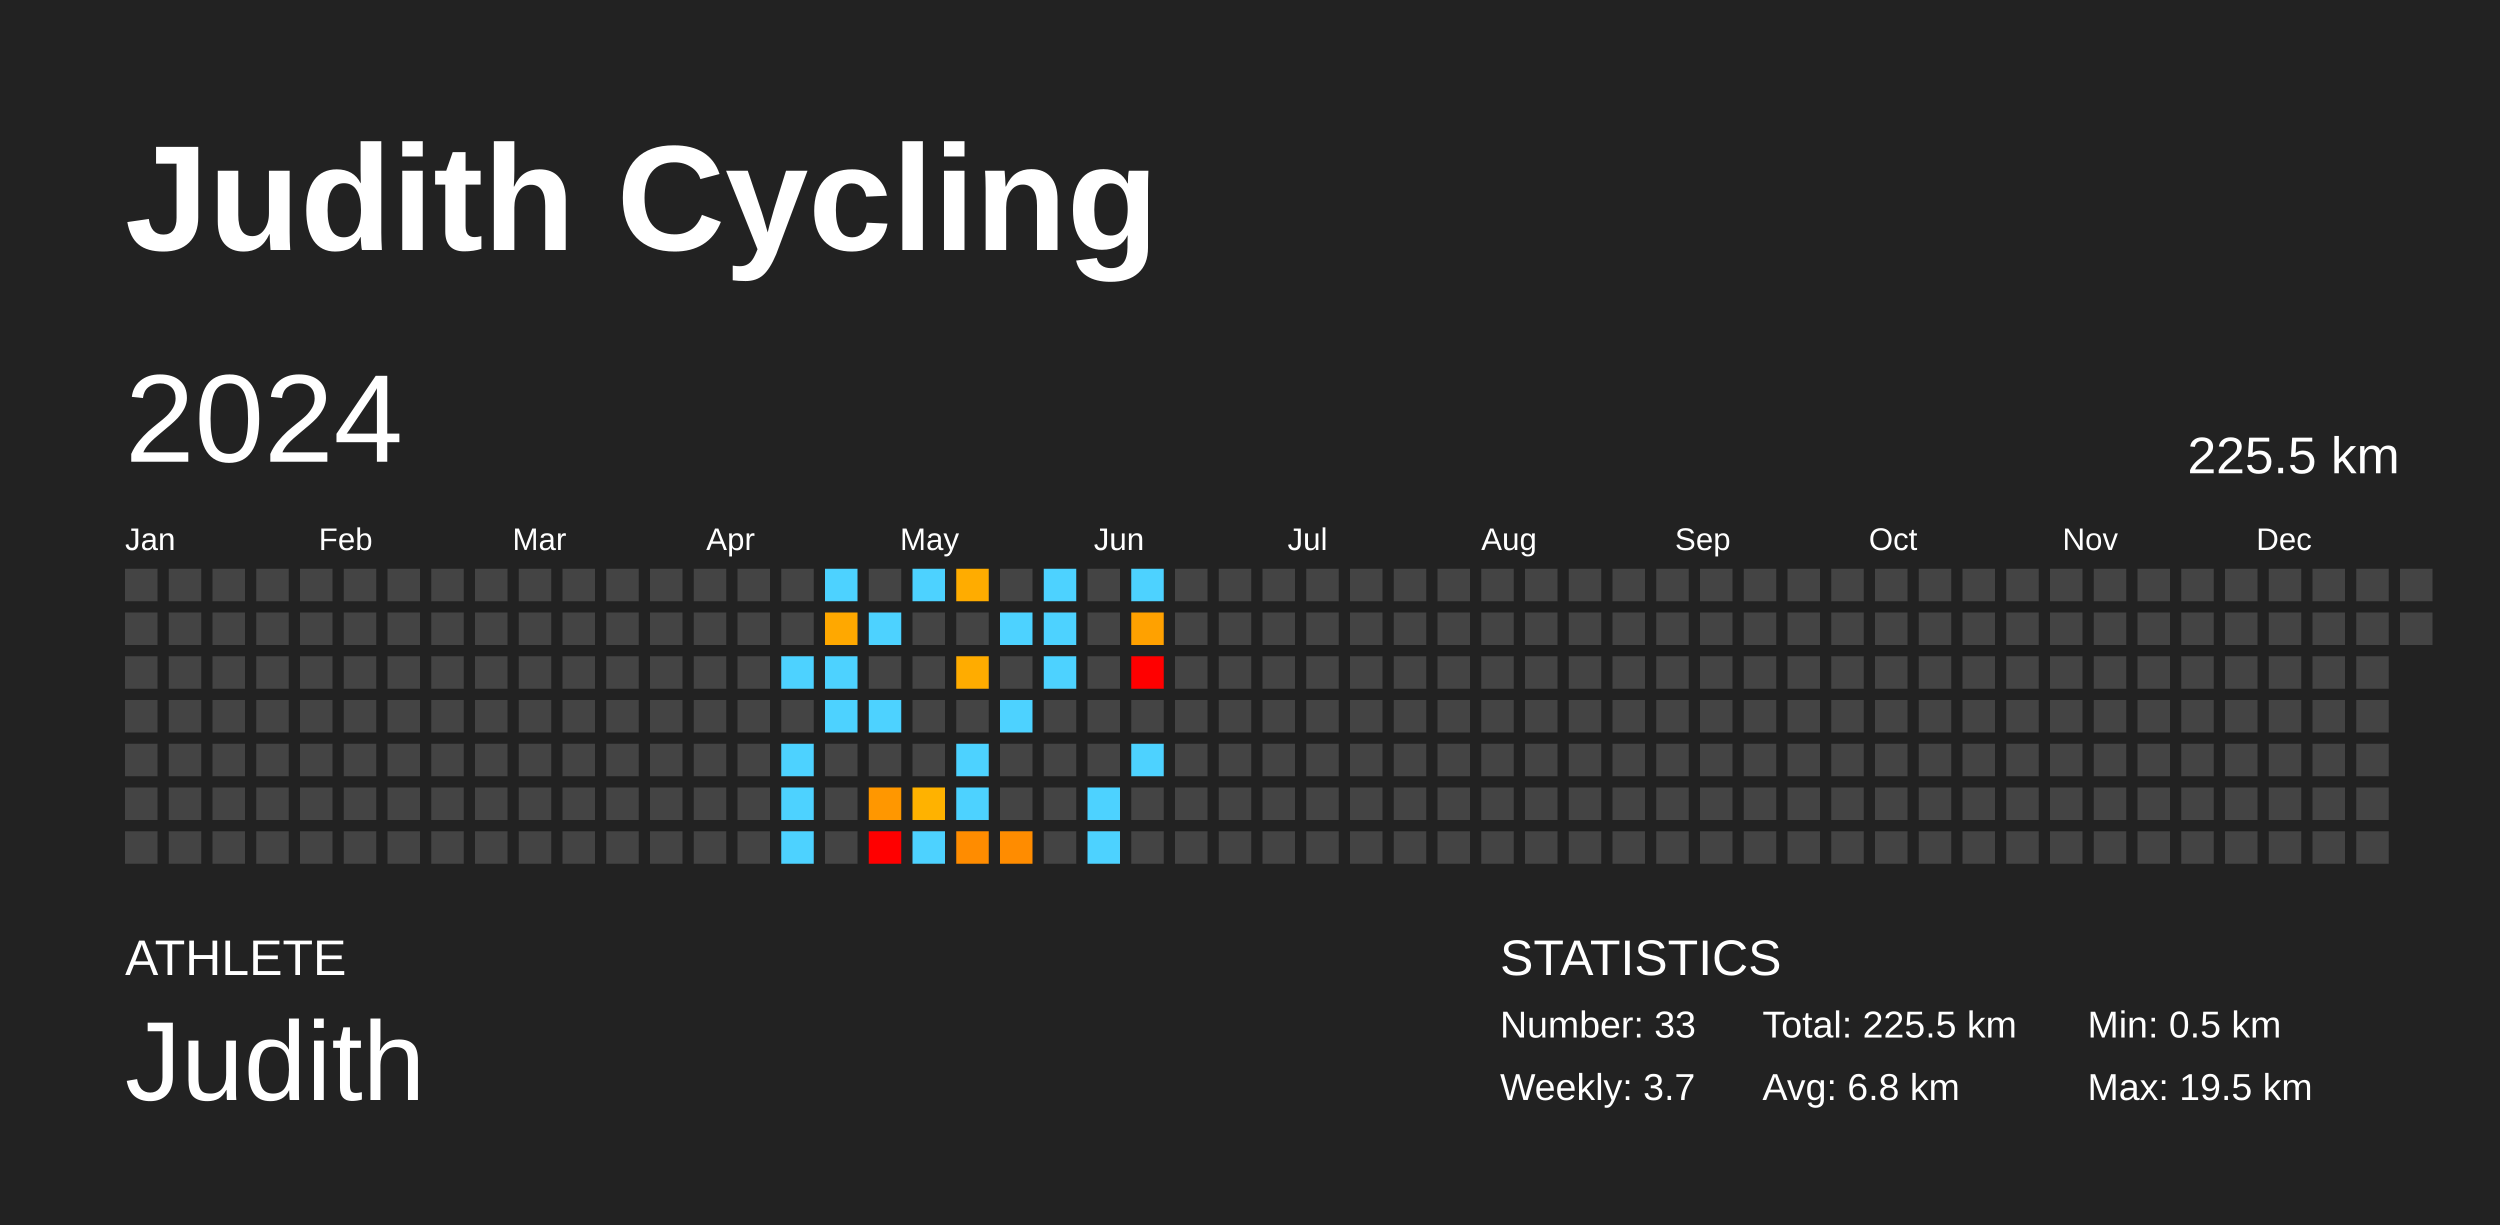
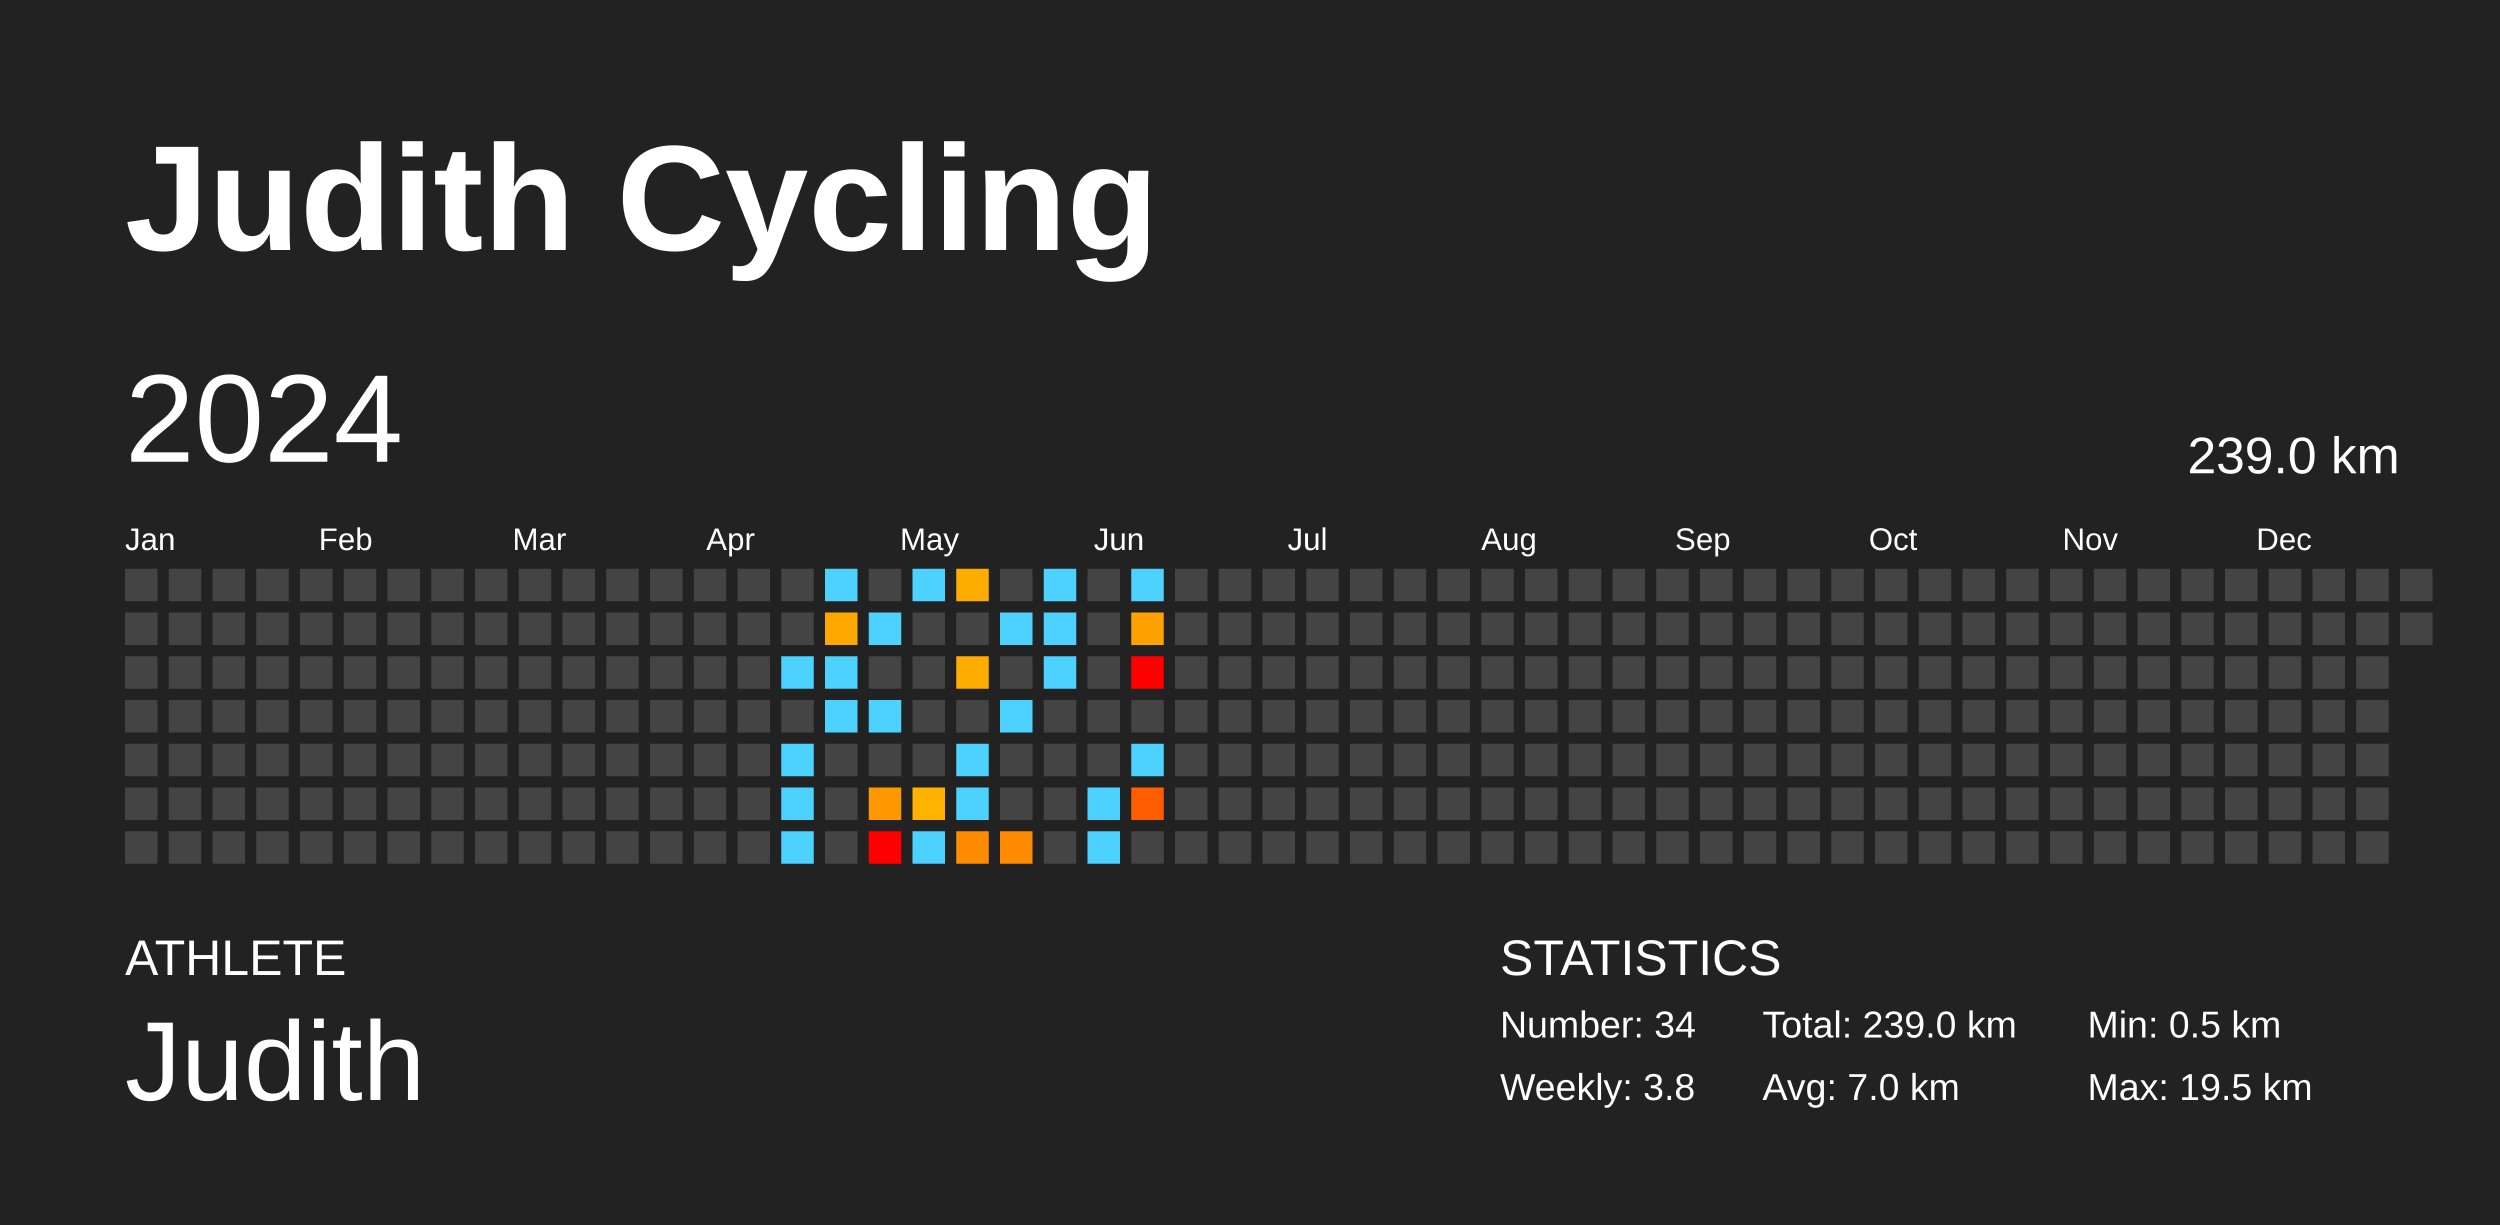
<svg xmlns="http://www.w3.org/2000/svg" baseProfile="full" height="98mm" version="1.1" viewBox="0,0,200,98" width="200mm">
  <defs />
  <rect fill="#222222" height="98" width="200" x="0" y="0" />
  <text fill="#FFFFFF" style="font-size:12px; font-family:Arial; font-weight:bold;" x="10" y="20">Judith Cycling</text>
  <text fill="#FFFFFF" style="font-size:4px; font-family:Arial" x="10" y="78">ATHLETE</text>
  <text fill="#FFFFFF" style="font-size:9px; font-family:Arial" x="10" y="88">Judith</text>
  <text fill="#FFFFFF" style="font-size:4px; font-family:Arial" x="120" y="78">STATISTICS</text>
-   <text fill="#FFFFFF" style="font-size:3px; font-family:Arial" x="120" y="83">Number: 33</text>
-   <text fill="#FFFFFF" style="font-size:3px; font-family:Arial" x="120" y="88">Weekly: 3.7</text>
-   <text fill="#FFFFFF" style="font-size:3px; font-family:Arial" x="141" y="83">Total: 225.5 km</text>
-   <text fill="#FFFFFF" style="font-size:3px; font-family:Arial" x="141" y="88">Avg: 6.8 km</text>
+   <text fill="#FFFFFF" style="font-size:3px; font-family:Arial" x="120" y="83">Number: 34</text>
+   <text fill="#FFFFFF" style="font-size:3px; font-family:Arial" x="120" y="88">Weekly: 3.8</text>
+   <text fill="#FFFFFF" style="font-size:3px; font-family:Arial" x="141" y="83">Total: 239.0 km</text>
+   <text fill="#FFFFFF" style="font-size:3px; font-family:Arial" x="141" y="88">Avg: 7.0 km</text>
  <text fill="#FFFFFF" style="font-size:3px; font-family:Arial" x="167" y="83">Min: 0.5 km</text>
  <text fill="#FFFFFF" style="font-size:3px; font-family:Arial" x="167" y="88">Max: 19.5 km</text>
  <text dominant-baseline="hanging" fill="#FFFFFF" style="font-size:10.0px; font-family:Arial;" x="10" y="30">2024</text>
-   <text dominant-baseline="hanging" fill="#FFFFFF" style="font-size:4.125px; font-family:Arial;" x="175" y="35">225.5 km</text>
+   <text dominant-baseline="hanging" fill="#FFFFFF" style="font-size:4.125px; font-family:Arial;" x="175" y="35">239.0 km</text>
  <text fill="#FFFFFF" style="font-size:2.5px; font-family:Arial" x="10.0" y="44">Jan</text>
  <text fill="#FFFFFF" style="font-size:2.5px; font-family:Arial" x="25.5" y="44">Feb</text>
  <text fill="#FFFFFF" style="font-size:2.5px; font-family:Arial" x="41.0" y="44">Mar</text>
  <text fill="#FFFFFF" style="font-size:2.5px; font-family:Arial" x="56.5" y="44">Apr</text>
  <text fill="#FFFFFF" style="font-size:2.5px; font-family:Arial" x="72.0" y="44">May</text>
  <text fill="#FFFFFF" style="font-size:2.5px; font-family:Arial" x="87.5" y="44">Jun</text>
  <text fill="#FFFFFF" style="font-size:2.5px; font-family:Arial" x="103.0" y="44">Jul</text>
  <text fill="#FFFFFF" style="font-size:2.5px; font-family:Arial" x="118.5" y="44">Aug</text>
  <text fill="#FFFFFF" style="font-size:2.5px; font-family:Arial" x="134.0" y="44">Sep</text>
  <text fill="#FFFFFF" style="font-size:2.5px; font-family:Arial" x="149.5" y="44">Oct</text>
  <text fill="#FFFFFF" style="font-size:2.5px; font-family:Arial" x="165.0" y="44">Nov</text>
  <text fill="#FFFFFF" style="font-size:2.5px; font-family:Arial" x="180.5" y="44">Dec</text>
  <rect fill="#444444" height="2.6" width="2.6" x="10.0" y="45.5" />
  <rect fill="#444444" height="2.6" width="2.6" x="10.0" y="49.0" />
  <rect fill="#444444" height="2.6" width="2.6" x="10.0" y="52.5" />
  <rect fill="#444444" height="2.6" width="2.6" x="10.0" y="56.0" />
  <rect fill="#444444" height="2.6" width="2.6" x="10.0" y="59.5" />
  <rect fill="#444444" height="2.6" width="2.6" x="10.0" y="63.0" />
  <rect fill="#444444" height="2.6" width="2.6" x="10.0" y="66.5" />
  <rect fill="#444444" height="2.6" width="2.6" x="13.5" y="45.5" />
  <rect fill="#444444" height="2.6" width="2.6" x="13.5" y="49.0" />
  <rect fill="#444444" height="2.6" width="2.6" x="13.5" y="52.5" />
  <rect fill="#444444" height="2.6" width="2.6" x="13.5" y="56.0" />
  <rect fill="#444444" height="2.6" width="2.6" x="13.5" y="59.5" />
  <rect fill="#444444" height="2.6" width="2.6" x="13.5" y="63.0" />
  <rect fill="#444444" height="2.6" width="2.6" x="13.5" y="66.5" />
  <rect fill="#444444" height="2.6" width="2.6" x="17.0" y="45.5" />
  <rect fill="#444444" height="2.6" width="2.6" x="17.0" y="49.0" />
  <rect fill="#444444" height="2.6" width="2.6" x="17.0" y="52.5" />
  <rect fill="#444444" height="2.6" width="2.6" x="17.0" y="56.0" />
  <rect fill="#444444" height="2.6" width="2.6" x="17.0" y="59.5" />
  <rect fill="#444444" height="2.6" width="2.6" x="17.0" y="63.0" />
  <rect fill="#444444" height="2.6" width="2.6" x="17.0" y="66.5" />
  <rect fill="#444444" height="2.6" width="2.6" x="20.5" y="45.5" />
  <rect fill="#444444" height="2.6" width="2.6" x="20.5" y="49.0" />
  <rect fill="#444444" height="2.6" width="2.6" x="20.5" y="52.5" />
  <rect fill="#444444" height="2.6" width="2.6" x="20.5" y="56.0" />
  <rect fill="#444444" height="2.6" width="2.6" x="20.5" y="59.5" />
  <rect fill="#444444" height="2.6" width="2.6" x="20.5" y="63.0" />
  <rect fill="#444444" height="2.6" width="2.6" x="20.5" y="66.5" />
  <rect fill="#444444" height="2.6" width="2.6" x="24.0" y="45.5" />
  <rect fill="#444444" height="2.6" width="2.6" x="24.0" y="49.0" />
  <rect fill="#444444" height="2.6" width="2.6" x="24.0" y="52.5" />
  <rect fill="#444444" height="2.6" width="2.6" x="24.0" y="56.0" />
  <rect fill="#444444" height="2.6" width="2.6" x="24.0" y="59.5" />
  <rect fill="#444444" height="2.6" width="2.6" x="24.0" y="63.0" />
  <rect fill="#444444" height="2.6" width="2.6" x="24.0" y="66.5" />
  <rect fill="#444444" height="2.6" width="2.6" x="27.5" y="45.5" />
  <rect fill="#444444" height="2.6" width="2.6" x="27.5" y="49.0" />
  <rect fill="#444444" height="2.6" width="2.6" x="27.5" y="52.5" />
  <rect fill="#444444" height="2.6" width="2.6" x="27.5" y="56.0" />
  <rect fill="#444444" height="2.6" width="2.6" x="27.5" y="59.5" />
  <rect fill="#444444" height="2.6" width="2.6" x="27.5" y="63.0" />
  <rect fill="#444444" height="2.6" width="2.6" x="27.5" y="66.5" />
  <rect fill="#444444" height="2.6" width="2.6" x="31.0" y="45.5" />
  <rect fill="#444444" height="2.6" width="2.6" x="31.0" y="49.0" />
  <rect fill="#444444" height="2.6" width="2.6" x="31.0" y="52.5" />
  <rect fill="#444444" height="2.6" width="2.6" x="31.0" y="56.0" />
  <rect fill="#444444" height="2.6" width="2.6" x="31.0" y="59.5" />
  <rect fill="#444444" height="2.6" width="2.6" x="31.0" y="63.0" />
  <rect fill="#444444" height="2.6" width="2.6" x="31.0" y="66.5" />
  <rect fill="#444444" height="2.6" width="2.6" x="34.5" y="45.5" />
  <rect fill="#444444" height="2.6" width="2.6" x="34.5" y="49.0" />
  <rect fill="#444444" height="2.6" width="2.6" x="34.5" y="52.5" />
  <rect fill="#444444" height="2.6" width="2.6" x="34.5" y="56.0" />
  <rect fill="#444444" height="2.6" width="2.6" x="34.5" y="59.5" />
  <rect fill="#444444" height="2.6" width="2.6" x="34.5" y="63.0" />
  <rect fill="#444444" height="2.6" width="2.6" x="34.5" y="66.5" />
  <rect fill="#444444" height="2.6" width="2.6" x="38.0" y="45.5" />
  <rect fill="#444444" height="2.6" width="2.6" x="38.0" y="49.0" />
  <rect fill="#444444" height="2.6" width="2.6" x="38.0" y="52.5" />
  <rect fill="#444444" height="2.6" width="2.6" x="38.0" y="56.0" />
  <rect fill="#444444" height="2.6" width="2.6" x="38.0" y="59.5" />
  <rect fill="#444444" height="2.6" width="2.6" x="38.0" y="63.0" />
  <rect fill="#444444" height="2.6" width="2.6" x="38.0" y="66.5" />
  <rect fill="#444444" height="2.6" width="2.6" x="41.5" y="45.5" />
  <rect fill="#444444" height="2.6" width="2.6" x="41.5" y="49.0" />
  <rect fill="#444444" height="2.6" width="2.6" x="41.5" y="52.5" />
  <rect fill="#444444" height="2.6" width="2.6" x="41.5" y="56.0" />
  <rect fill="#444444" height="2.6" width="2.6" x="41.5" y="59.5" />
  <rect fill="#444444" height="2.6" width="2.6" x="41.5" y="63.0" />
  <rect fill="#444444" height="2.6" width="2.6" x="41.5" y="66.5" />
  <rect fill="#444444" height="2.6" width="2.6" x="45.0" y="45.5" />
  <rect fill="#444444" height="2.6" width="2.6" x="45.0" y="49.0" />
  <rect fill="#444444" height="2.6" width="2.6" x="45.0" y="52.5" />
  <rect fill="#444444" height="2.6" width="2.6" x="45.0" y="56.0" />
  <rect fill="#444444" height="2.6" width="2.6" x="45.0" y="59.5" />
  <rect fill="#444444" height="2.6" width="2.6" x="45.0" y="63.0" />
  <rect fill="#444444" height="2.6" width="2.6" x="45.0" y="66.5" />
  <rect fill="#444444" height="2.6" width="2.6" x="48.5" y="45.5" />
  <rect fill="#444444" height="2.6" width="2.6" x="48.5" y="49.0" />
  <rect fill="#444444" height="2.6" width="2.6" x="48.5" y="52.5" />
  <rect fill="#444444" height="2.6" width="2.6" x="48.5" y="56.0" />
  <rect fill="#444444" height="2.6" width="2.6" x="48.5" y="59.5" />
  <rect fill="#444444" height="2.6" width="2.6" x="48.5" y="63.0" />
  <rect fill="#444444" height="2.6" width="2.6" x="48.5" y="66.5" />
  <rect fill="#444444" height="2.6" width="2.6" x="52.0" y="45.5" />
  <rect fill="#444444" height="2.6" width="2.6" x="52.0" y="49.0" />
  <rect fill="#444444" height="2.6" width="2.6" x="52.0" y="52.5" />
  <rect fill="#444444" height="2.6" width="2.6" x="52.0" y="56.0" />
  <rect fill="#444444" height="2.6" width="2.6" x="52.0" y="59.5" />
  <rect fill="#444444" height="2.6" width="2.6" x="52.0" y="63.0" />
  <rect fill="#444444" height="2.6" width="2.6" x="52.0" y="66.5" />
  <rect fill="#444444" height="2.6" width="2.6" x="55.5" y="45.5" />
  <rect fill="#444444" height="2.6" width="2.6" x="55.5" y="49.0" />
  <rect fill="#444444" height="2.6" width="2.6" x="55.5" y="52.5" />
  <rect fill="#444444" height="2.6" width="2.6" x="55.5" y="56.0" />
  <rect fill="#444444" height="2.6" width="2.6" x="55.5" y="59.5" />
  <rect fill="#444444" height="2.6" width="2.6" x="55.5" y="63.0" />
  <rect fill="#444444" height="2.6" width="2.6" x="55.5" y="66.5" />
  <rect fill="#444444" height="2.6" width="2.6" x="59.0" y="45.5" />
  <rect fill="#444444" height="2.6" width="2.6" x="59.0" y="49.0" />
  <rect fill="#444444" height="2.6" width="2.6" x="59.0" y="52.5" />
  <rect fill="#444444" height="2.6" width="2.6" x="59.0" y="56.0" />
  <rect fill="#444444" height="2.6" width="2.6" x="59.0" y="59.5" />
  <rect fill="#444444" height="2.6" width="2.6" x="59.0" y="63.0" />
  <rect fill="#444444" height="2.6" width="2.6" x="59.0" y="66.5" />
  <rect fill="#444444" height="2.6" width="2.6" x="62.5" y="45.5" />
  <rect fill="#444444" height="2.6" width="2.6" x="62.5" y="49.0" />
  <rect fill="#4dd2ff" height="2.6" width="2.6" x="62.5" y="52.5" />
  <rect fill="#444444" height="2.6" width="2.6" x="62.5" y="56.0" />
  <rect fill="#4dd2ff" height="2.6" width="2.6" x="62.5" y="59.5" />
  <rect fill="#4dd2ff" height="2.6" width="2.6" x="62.5" y="63.0" />
  <rect fill="#4dd2ff" height="2.6" width="2.6" x="62.5" y="66.5" />
  <rect fill="#4dd2ff" height="2.6" width="2.6" x="66.0" y="45.5" />
  <rect fill="#ffa800" height="2.6" width="2.6" x="66.0" y="49.0" />
  <rect fill="#4dd2ff" height="2.6" width="2.6" x="66.0" y="52.5" />
  <rect fill="#4dd2ff" height="2.6" width="2.6" x="66.0" y="56.0" />
  <rect fill="#444444" height="2.6" width="2.6" x="66.0" y="59.5" />
  <rect fill="#444444" height="2.6" width="2.6" x="66.0" y="63.0" />
  <rect fill="#444444" height="2.6" width="2.6" x="66.0" y="66.5" />
  <rect fill="#444444" height="2.6" width="2.6" x="69.5" y="45.5" />
  <rect fill="#4dd2ff" height="2.6" width="2.6" x="69.5" y="49.0" />
  <rect fill="#444444" height="2.6" width="2.6" x="69.5" y="52.5" />
  <rect fill="#4dd2ff" height="2.6" width="2.6" x="69.5" y="56.0" />
  <rect fill="#444444" height="2.6" width="2.6" x="69.5" y="59.5" />
  <rect fill="#ff9700" height="2.6" width="2.6" x="69.5" y="63.0" />
  <rect fill="red" height="2.6" width="2.6" x="69.5" y="66.5" />
  <rect fill="#4dd2ff" height="2.6" width="2.6" x="73.0" y="45.5" />
  <rect fill="#444444" height="2.6" width="2.6" x="73.0" y="49.0" />
  <rect fill="#444444" height="2.6" width="2.6" x="73.0" y="52.5" />
  <rect fill="#444444" height="2.6" width="2.6" x="73.0" y="56.0" />
  <rect fill="#444444" height="2.6" width="2.6" x="73.0" y="59.5" />
  <rect fill="#ffb200" height="2.6" width="2.6" x="73.0" y="63.0" />
  <rect fill="#4dd2ff" height="2.6" width="2.6" x="73.0" y="66.5" />
  <rect fill="#ffac00" height="2.6" width="2.6" x="76.5" y="45.5" />
  <rect fill="#444444" height="2.6" width="2.6" x="76.5" y="49.0" />
  <rect fill="#ffac00" height="2.6" width="2.6" x="76.5" y="52.5" />
  <rect fill="#444444" height="2.6" width="2.6" x="76.5" y="56.0" />
  <rect fill="#4dd2ff" height="2.6" width="2.6" x="76.5" y="59.5" />
  <rect fill="#4dd2ff" height="2.6" width="2.6" x="76.5" y="63.0" />
  <rect fill="#ff8c00" height="2.6" width="2.6" x="76.5" y="66.5" />
  <rect fill="#444444" height="2.6" width="2.6" x="80.0" y="45.5" />
  <rect fill="#4dd2ff" height="2.6" width="2.6" x="80.0" y="49.0" />
  <rect fill="#444444" height="2.6" width="2.6" x="80.0" y="52.5" />
  <rect fill="#4dd2ff" height="2.6" width="2.6" x="80.0" y="56.0" />
  <rect fill="#444444" height="2.6" width="2.6" x="80.0" y="59.5" />
  <rect fill="#444444" height="2.6" width="2.6" x="80.0" y="63.0" />
  <rect fill="#ff8c00" height="2.6" width="2.6" x="80.0" y="66.5" />
  <rect fill="#4dd2ff" height="2.6" width="2.6" x="83.5" y="45.5" />
  <rect fill="#4dd2ff" height="2.6" width="2.6" x="83.5" y="49.0" />
  <rect fill="#4dd2ff" height="2.6" width="2.6" x="83.5" y="52.5" />
  <rect fill="#444444" height="2.6" width="2.6" x="83.5" y="56.0" />
  <rect fill="#444444" height="2.6" width="2.6" x="83.5" y="59.5" />
  <rect fill="#444444" height="2.6" width="2.6" x="83.5" y="63.0" />
  <rect fill="#444444" height="2.6" width="2.6" x="83.5" y="66.5" />
  <rect fill="#444444" height="2.6" width="2.6" x="87.0" y="45.5" />
  <rect fill="#444444" height="2.6" width="2.6" x="87.0" y="49.0" />
  <rect fill="#444444" height="2.6" width="2.6" x="87.0" y="52.5" />
  <rect fill="#444444" height="2.6" width="2.6" x="87.0" y="56.0" />
  <rect fill="#444444" height="2.6" width="2.6" x="87.0" y="59.5" />
  <rect fill="#4dd2ff" height="2.6" width="2.6" x="87.0" y="63.0" />
  <rect fill="#4dd2ff" height="2.6" width="2.6" x="87.0" y="66.5" />
  <rect fill="#4dd2ff" height="2.6" width="2.6" x="90.5" y="45.5" />
  <rect fill="#ffa100" height="2.6" width="2.6" x="90.5" y="49.0" />
  <rect fill="red" height="2.6" width="2.6" x="90.5" y="52.5" />
  <rect fill="#444444" height="2.6" width="2.6" x="90.5" y="56.0" />
  <rect fill="#4dd2ff" height="2.6" width="2.6" x="90.5" y="59.5" />
-   <rect fill="#444444" height="2.6" width="2.6" x="90.5" y="63.0" />
+   <rect fill="#ff5d00" height="2.6" width="2.6" x="90.5" y="63.0" />
  <rect fill="#444444" height="2.6" width="2.6" x="90.5" y="66.5" />
  <rect fill="#444444" height="2.6" width="2.6" x="94.0" y="45.5" />
  <rect fill="#444444" height="2.6" width="2.6" x="94.0" y="49.0" />
  <rect fill="#444444" height="2.6" width="2.6" x="94.0" y="52.5" />
  <rect fill="#444444" height="2.6" width="2.6" x="94.0" y="56.0" />
  <rect fill="#444444" height="2.6" width="2.6" x="94.0" y="59.5" />
  <rect fill="#444444" height="2.6" width="2.6" x="94.0" y="63.0" />
  <rect fill="#444444" height="2.6" width="2.6" x="94.0" y="66.5" />
  <rect fill="#444444" height="2.6" width="2.6" x="97.5" y="45.5" />
  <rect fill="#444444" height="2.6" width="2.6" x="97.5" y="49.0" />
  <rect fill="#444444" height="2.6" width="2.6" x="97.5" y="52.5" />
  <rect fill="#444444" height="2.6" width="2.6" x="97.5" y="56.0" />
  <rect fill="#444444" height="2.6" width="2.6" x="97.5" y="59.5" />
  <rect fill="#444444" height="2.6" width="2.6" x="97.5" y="63.0" />
  <rect fill="#444444" height="2.6" width="2.6" x="97.5" y="66.5" />
  <rect fill="#444444" height="2.6" width="2.6" x="101.0" y="45.5" />
  <rect fill="#444444" height="2.6" width="2.6" x="101.0" y="49.0" />
  <rect fill="#444444" height="2.6" width="2.6" x="101.0" y="52.5" />
  <rect fill="#444444" height="2.6" width="2.6" x="101.0" y="56.0" />
  <rect fill="#444444" height="2.6" width="2.6" x="101.0" y="59.5" />
  <rect fill="#444444" height="2.6" width="2.6" x="101.0" y="63.0" />
  <rect fill="#444444" height="2.6" width="2.6" x="101.0" y="66.5" />
  <rect fill="#444444" height="2.6" width="2.6" x="104.5" y="45.5" />
  <rect fill="#444444" height="2.6" width="2.6" x="104.5" y="49.0" />
  <rect fill="#444444" height="2.6" width="2.6" x="104.5" y="52.5" />
  <rect fill="#444444" height="2.6" width="2.6" x="104.5" y="56.0" />
  <rect fill="#444444" height="2.6" width="2.6" x="104.5" y="59.5" />
  <rect fill="#444444" height="2.6" width="2.6" x="104.5" y="63.0" />
  <rect fill="#444444" height="2.6" width="2.6" x="104.5" y="66.5" />
  <rect fill="#444444" height="2.6" width="2.6" x="108.0" y="45.5" />
  <rect fill="#444444" height="2.6" width="2.6" x="108.0" y="49.0" />
  <rect fill="#444444" height="2.6" width="2.6" x="108.0" y="52.5" />
  <rect fill="#444444" height="2.6" width="2.6" x="108.0" y="56.0" />
  <rect fill="#444444" height="2.6" width="2.6" x="108.0" y="59.5" />
  <rect fill="#444444" height="2.6" width="2.6" x="108.0" y="63.0" />
  <rect fill="#444444" height="2.6" width="2.6" x="108.0" y="66.5" />
  <rect fill="#444444" height="2.6" width="2.6" x="111.5" y="45.5" />
  <rect fill="#444444" height="2.6" width="2.6" x="111.5" y="49.0" />
  <rect fill="#444444" height="2.6" width="2.6" x="111.5" y="52.5" />
  <rect fill="#444444" height="2.6" width="2.6" x="111.5" y="56.0" />
  <rect fill="#444444" height="2.6" width="2.6" x="111.5" y="59.5" />
  <rect fill="#444444" height="2.6" width="2.6" x="111.5" y="63.0" />
  <rect fill="#444444" height="2.6" width="2.6" x="111.5" y="66.5" />
  <rect fill="#444444" height="2.6" width="2.6" x="115.0" y="45.5" />
  <rect fill="#444444" height="2.6" width="2.6" x="115.0" y="49.0" />
  <rect fill="#444444" height="2.6" width="2.6" x="115.0" y="52.5" />
  <rect fill="#444444" height="2.6" width="2.6" x="115.0" y="56.0" />
  <rect fill="#444444" height="2.6" width="2.6" x="115.0" y="59.5" />
  <rect fill="#444444" height="2.6" width="2.6" x="115.0" y="63.0" />
  <rect fill="#444444" height="2.6" width="2.6" x="115.0" y="66.5" />
  <rect fill="#444444" height="2.6" width="2.6" x="118.5" y="45.5" />
  <rect fill="#444444" height="2.6" width="2.6" x="118.5" y="49.0" />
  <rect fill="#444444" height="2.6" width="2.6" x="118.5" y="52.5" />
  <rect fill="#444444" height="2.6" width="2.6" x="118.5" y="56.0" />
  <rect fill="#444444" height="2.6" width="2.6" x="118.5" y="59.5" />
  <rect fill="#444444" height="2.6" width="2.6" x="118.5" y="63.0" />
  <rect fill="#444444" height="2.6" width="2.6" x="118.5" y="66.5" />
  <rect fill="#444444" height="2.6" width="2.6" x="122.0" y="45.5" />
  <rect fill="#444444" height="2.6" width="2.6" x="122.0" y="49.0" />
  <rect fill="#444444" height="2.6" width="2.6" x="122.0" y="52.5" />
  <rect fill="#444444" height="2.6" width="2.6" x="122.0" y="56.0" />
  <rect fill="#444444" height="2.6" width="2.6" x="122.0" y="59.5" />
  <rect fill="#444444" height="2.6" width="2.6" x="122.0" y="63.0" />
  <rect fill="#444444" height="2.6" width="2.6" x="122.0" y="66.5" />
  <rect fill="#444444" height="2.6" width="2.6" x="125.5" y="45.5" />
  <rect fill="#444444" height="2.6" width="2.6" x="125.5" y="49.0" />
  <rect fill="#444444" height="2.6" width="2.6" x="125.5" y="52.5" />
  <rect fill="#444444" height="2.6" width="2.6" x="125.5" y="56.0" />
  <rect fill="#444444" height="2.6" width="2.6" x="125.5" y="59.5" />
  <rect fill="#444444" height="2.6" width="2.6" x="125.5" y="63.0" />
  <rect fill="#444444" height="2.6" width="2.6" x="125.5" y="66.5" />
  <rect fill="#444444" height="2.6" width="2.6" x="129.0" y="45.5" />
  <rect fill="#444444" height="2.6" width="2.6" x="129.0" y="49.0" />
  <rect fill="#444444" height="2.6" width="2.6" x="129.0" y="52.5" />
  <rect fill="#444444" height="2.6" width="2.6" x="129.0" y="56.0" />
  <rect fill="#444444" height="2.6" width="2.6" x="129.0" y="59.5" />
  <rect fill="#444444" height="2.6" width="2.6" x="129.0" y="63.0" />
  <rect fill="#444444" height="2.6" width="2.6" x="129.0" y="66.5" />
  <rect fill="#444444" height="2.6" width="2.6" x="132.5" y="45.5" />
  <rect fill="#444444" height="2.6" width="2.6" x="132.5" y="49.0" />
  <rect fill="#444444" height="2.6" width="2.6" x="132.5" y="52.5" />
  <rect fill="#444444" height="2.6" width="2.6" x="132.5" y="56.0" />
  <rect fill="#444444" height="2.6" width="2.6" x="132.5" y="59.5" />
  <rect fill="#444444" height="2.6" width="2.6" x="132.5" y="63.0" />
  <rect fill="#444444" height="2.6" width="2.6" x="132.5" y="66.5" />
  <rect fill="#444444" height="2.6" width="2.6" x="136.0" y="45.5" />
  <rect fill="#444444" height="2.6" width="2.6" x="136.0" y="49.0" />
  <rect fill="#444444" height="2.6" width="2.6" x="136.0" y="52.5" />
  <rect fill="#444444" height="2.6" width="2.6" x="136.0" y="56.0" />
  <rect fill="#444444" height="2.6" width="2.6" x="136.0" y="59.5" />
  <rect fill="#444444" height="2.6" width="2.6" x="136.0" y="63.0" />
  <rect fill="#444444" height="2.6" width="2.6" x="136.0" y="66.5" />
  <rect fill="#444444" height="2.6" width="2.6" x="139.5" y="45.5" />
  <rect fill="#444444" height="2.6" width="2.6" x="139.5" y="49.0" />
  <rect fill="#444444" height="2.6" width="2.6" x="139.5" y="52.5" />
  <rect fill="#444444" height="2.6" width="2.6" x="139.5" y="56.0" />
  <rect fill="#444444" height="2.6" width="2.6" x="139.5" y="59.5" />
  <rect fill="#444444" height="2.6" width="2.6" x="139.5" y="63.0" />
  <rect fill="#444444" height="2.6" width="2.6" x="139.5" y="66.5" />
  <rect fill="#444444" height="2.6" width="2.6" x="143.0" y="45.5" />
  <rect fill="#444444" height="2.6" width="2.6" x="143.0" y="49.0" />
  <rect fill="#444444" height="2.6" width="2.6" x="143.0" y="52.5" />
  <rect fill="#444444" height="2.6" width="2.6" x="143.0" y="56.0" />
  <rect fill="#444444" height="2.6" width="2.6" x="143.0" y="59.5" />
  <rect fill="#444444" height="2.6" width="2.6" x="143.0" y="63.0" />
  <rect fill="#444444" height="2.6" width="2.6" x="143.0" y="66.5" />
  <rect fill="#444444" height="2.6" width="2.6" x="146.5" y="45.5" />
  <rect fill="#444444" height="2.6" width="2.6" x="146.5" y="49.0" />
  <rect fill="#444444" height="2.6" width="2.6" x="146.5" y="52.5" />
  <rect fill="#444444" height="2.6" width="2.6" x="146.5" y="56.0" />
  <rect fill="#444444" height="2.6" width="2.6" x="146.5" y="59.5" />
  <rect fill="#444444" height="2.6" width="2.6" x="146.5" y="63.0" />
  <rect fill="#444444" height="2.6" width="2.6" x="146.5" y="66.5" />
  <rect fill="#444444" height="2.6" width="2.6" x="150.0" y="45.5" />
  <rect fill="#444444" height="2.6" width="2.6" x="150.0" y="49.0" />
  <rect fill="#444444" height="2.6" width="2.6" x="150.0" y="52.5" />
  <rect fill="#444444" height="2.6" width="2.6" x="150.0" y="56.0" />
  <rect fill="#444444" height="2.6" width="2.6" x="150.0" y="59.5" />
  <rect fill="#444444" height="2.6" width="2.6" x="150.0" y="63.0" />
  <rect fill="#444444" height="2.6" width="2.6" x="150.0" y="66.5" />
  <rect fill="#444444" height="2.6" width="2.6" x="153.5" y="45.5" />
  <rect fill="#444444" height="2.6" width="2.6" x="153.5" y="49.0" />
  <rect fill="#444444" height="2.6" width="2.6" x="153.5" y="52.5" />
  <rect fill="#444444" height="2.6" width="2.6" x="153.5" y="56.0" />
  <rect fill="#444444" height="2.6" width="2.6" x="153.5" y="59.5" />
  <rect fill="#444444" height="2.6" width="2.6" x="153.5" y="63.0" />
  <rect fill="#444444" height="2.6" width="2.6" x="153.5" y="66.5" />
  <rect fill="#444444" height="2.6" width="2.6" x="157.0" y="45.5" />
  <rect fill="#444444" height="2.6" width="2.6" x="157.0" y="49.0" />
  <rect fill="#444444" height="2.6" width="2.6" x="157.0" y="52.5" />
  <rect fill="#444444" height="2.6" width="2.6" x="157.0" y="56.0" />
  <rect fill="#444444" height="2.6" width="2.6" x="157.0" y="59.5" />
  <rect fill="#444444" height="2.6" width="2.6" x="157.0" y="63.0" />
  <rect fill="#444444" height="2.6" width="2.6" x="157.0" y="66.5" />
  <rect fill="#444444" height="2.6" width="2.6" x="160.5" y="45.5" />
  <rect fill="#444444" height="2.6" width="2.6" x="160.5" y="49.0" />
  <rect fill="#444444" height="2.6" width="2.6" x="160.5" y="52.5" />
  <rect fill="#444444" height="2.6" width="2.6" x="160.5" y="56.0" />
  <rect fill="#444444" height="2.6" width="2.6" x="160.5" y="59.5" />
  <rect fill="#444444" height="2.6" width="2.6" x="160.5" y="63.0" />
  <rect fill="#444444" height="2.6" width="2.6" x="160.5" y="66.5" />
  <rect fill="#444444" height="2.6" width="2.6" x="164.0" y="45.5" />
  <rect fill="#444444" height="2.6" width="2.6" x="164.0" y="49.0" />
  <rect fill="#444444" height="2.6" width="2.6" x="164.0" y="52.5" />
  <rect fill="#444444" height="2.6" width="2.6" x="164.0" y="56.0" />
  <rect fill="#444444" height="2.6" width="2.6" x="164.0" y="59.5" />
  <rect fill="#444444" height="2.6" width="2.6" x="164.0" y="63.0" />
  <rect fill="#444444" height="2.6" width="2.6" x="164.0" y="66.5" />
  <rect fill="#444444" height="2.6" width="2.6" x="167.5" y="45.5" />
  <rect fill="#444444" height="2.6" width="2.6" x="167.5" y="49.0" />
  <rect fill="#444444" height="2.6" width="2.6" x="167.5" y="52.5" />
  <rect fill="#444444" height="2.6" width="2.6" x="167.5" y="56.0" />
  <rect fill="#444444" height="2.6" width="2.6" x="167.5" y="59.5" />
  <rect fill="#444444" height="2.6" width="2.6" x="167.5" y="63.0" />
  <rect fill="#444444" height="2.6" width="2.6" x="167.5" y="66.5" />
  <rect fill="#444444" height="2.6" width="2.6" x="171.0" y="45.5" />
  <rect fill="#444444" height="2.6" width="2.6" x="171.0" y="49.0" />
  <rect fill="#444444" height="2.6" width="2.6" x="171.0" y="52.5" />
  <rect fill="#444444" height="2.6" width="2.6" x="171.0" y="56.0" />
  <rect fill="#444444" height="2.6" width="2.6" x="171.0" y="59.5" />
  <rect fill="#444444" height="2.6" width="2.6" x="171.0" y="63.0" />
  <rect fill="#444444" height="2.6" width="2.6" x="171.0" y="66.5" />
  <rect fill="#444444" height="2.6" width="2.6" x="174.5" y="45.5" />
  <rect fill="#444444" height="2.6" width="2.6" x="174.5" y="49.0" />
  <rect fill="#444444" height="2.6" width="2.6" x="174.5" y="52.5" />
  <rect fill="#444444" height="2.6" width="2.6" x="174.5" y="56.0" />
  <rect fill="#444444" height="2.6" width="2.6" x="174.5" y="59.5" />
  <rect fill="#444444" height="2.6" width="2.6" x="174.5" y="63.0" />
  <rect fill="#444444" height="2.6" width="2.6" x="174.5" y="66.5" />
  <rect fill="#444444" height="2.6" width="2.6" x="178.0" y="45.5" />
  <rect fill="#444444" height="2.6" width="2.6" x="178.0" y="49.0" />
  <rect fill="#444444" height="2.6" width="2.6" x="178.0" y="52.5" />
  <rect fill="#444444" height="2.6" width="2.6" x="178.0" y="56.0" />
  <rect fill="#444444" height="2.6" width="2.6" x="178.0" y="59.5" />
  <rect fill="#444444" height="2.6" width="2.6" x="178.0" y="63.0" />
  <rect fill="#444444" height="2.6" width="2.6" x="178.0" y="66.5" />
  <rect fill="#444444" height="2.6" width="2.6" x="181.5" y="45.5" />
  <rect fill="#444444" height="2.6" width="2.6" x="181.5" y="49.0" />
  <rect fill="#444444" height="2.6" width="2.6" x="181.5" y="52.5" />
  <rect fill="#444444" height="2.6" width="2.6" x="181.5" y="56.0" />
  <rect fill="#444444" height="2.6" width="2.6" x="181.5" y="59.5" />
  <rect fill="#444444" height="2.6" width="2.6" x="181.5" y="63.0" />
  <rect fill="#444444" height="2.6" width="2.6" x="181.5" y="66.5" />
  <rect fill="#444444" height="2.6" width="2.6" x="185.0" y="45.5" />
  <rect fill="#444444" height="2.6" width="2.6" x="185.0" y="49.0" />
  <rect fill="#444444" height="2.6" width="2.6" x="185.0" y="52.5" />
  <rect fill="#444444" height="2.6" width="2.6" x="185.0" y="56.0" />
  <rect fill="#444444" height="2.6" width="2.6" x="185.0" y="59.5" />
  <rect fill="#444444" height="2.6" width="2.6" x="185.0" y="63.0" />
  <rect fill="#444444" height="2.6" width="2.6" x="185.0" y="66.5" />
  <rect fill="#444444" height="2.6" width="2.6" x="188.5" y="45.5" />
  <rect fill="#444444" height="2.6" width="2.6" x="188.5" y="49.0" />
  <rect fill="#444444" height="2.6" width="2.6" x="188.5" y="52.5" />
  <rect fill="#444444" height="2.6" width="2.6" x="188.5" y="56.0" />
  <rect fill="#444444" height="2.6" width="2.6" x="188.5" y="59.5" />
  <rect fill="#444444" height="2.6" width="2.6" x="188.5" y="63.0" />
  <rect fill="#444444" height="2.6" width="2.6" x="188.5" y="66.5" />
  <rect fill="#444444" height="2.6" width="2.6" x="192.0" y="45.5" />
  <rect fill="#444444" height="2.6" width="2.6" x="192.0" y="49.0" />
</svg>
